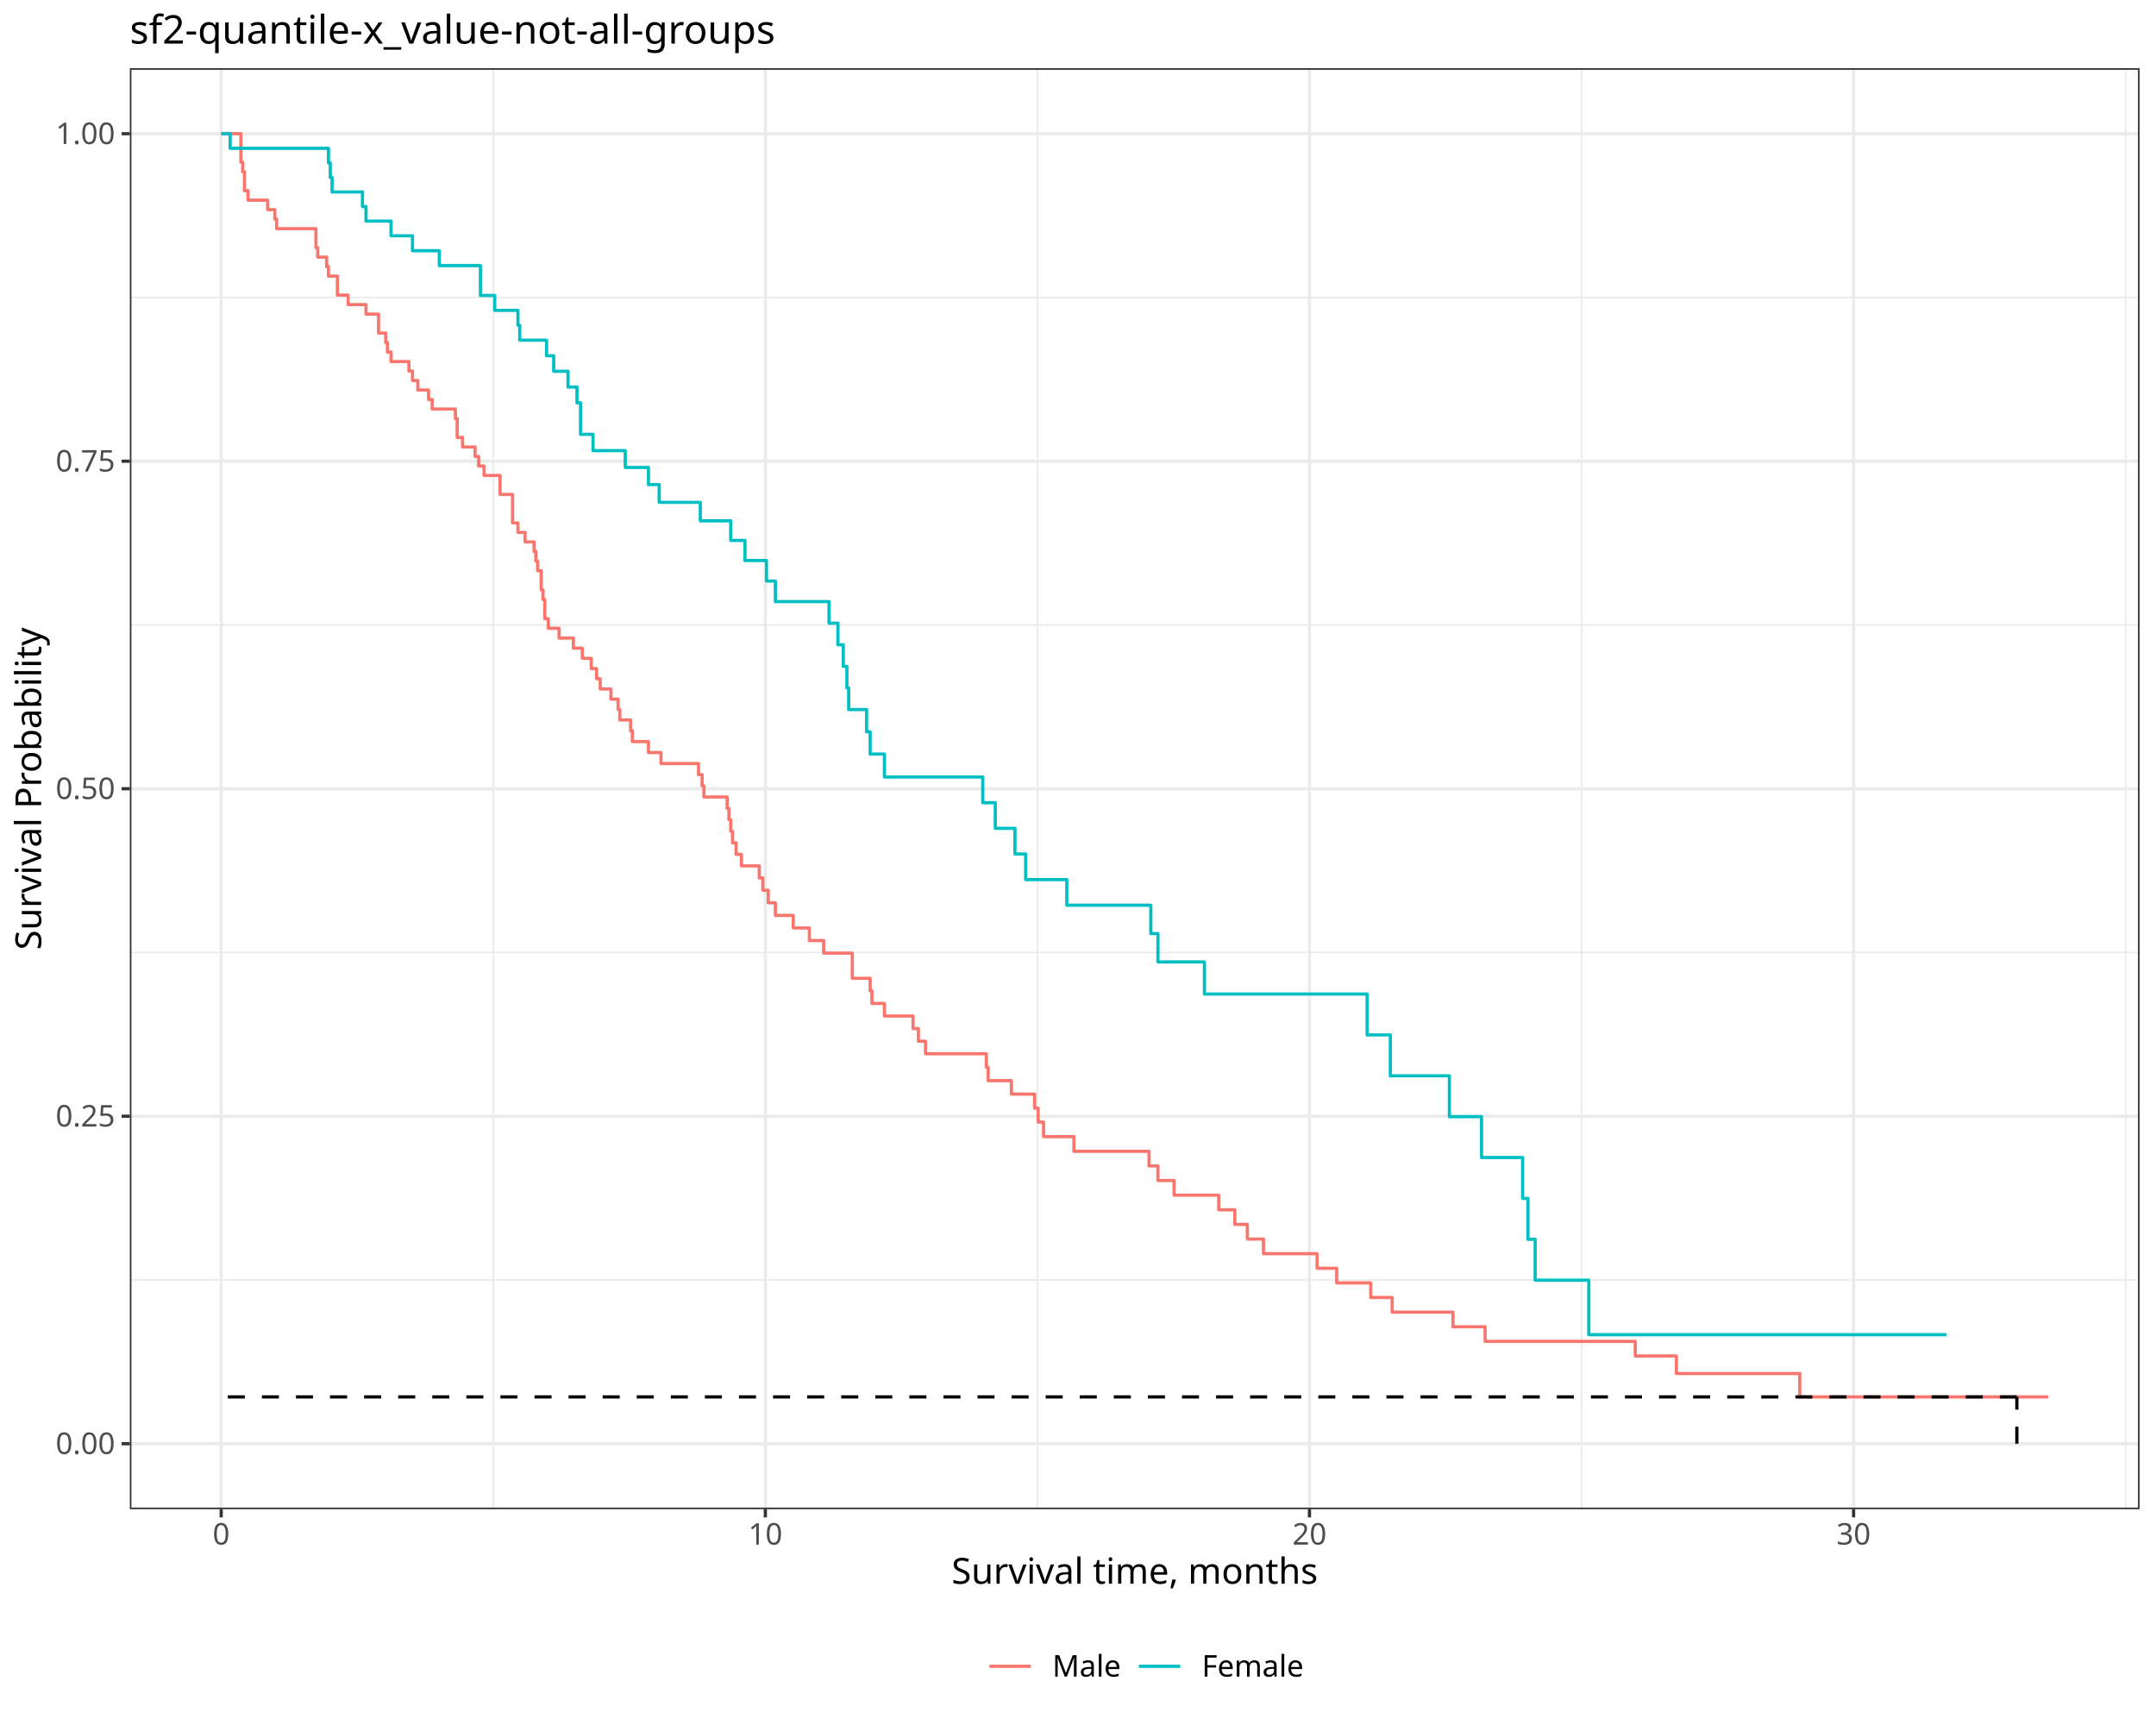
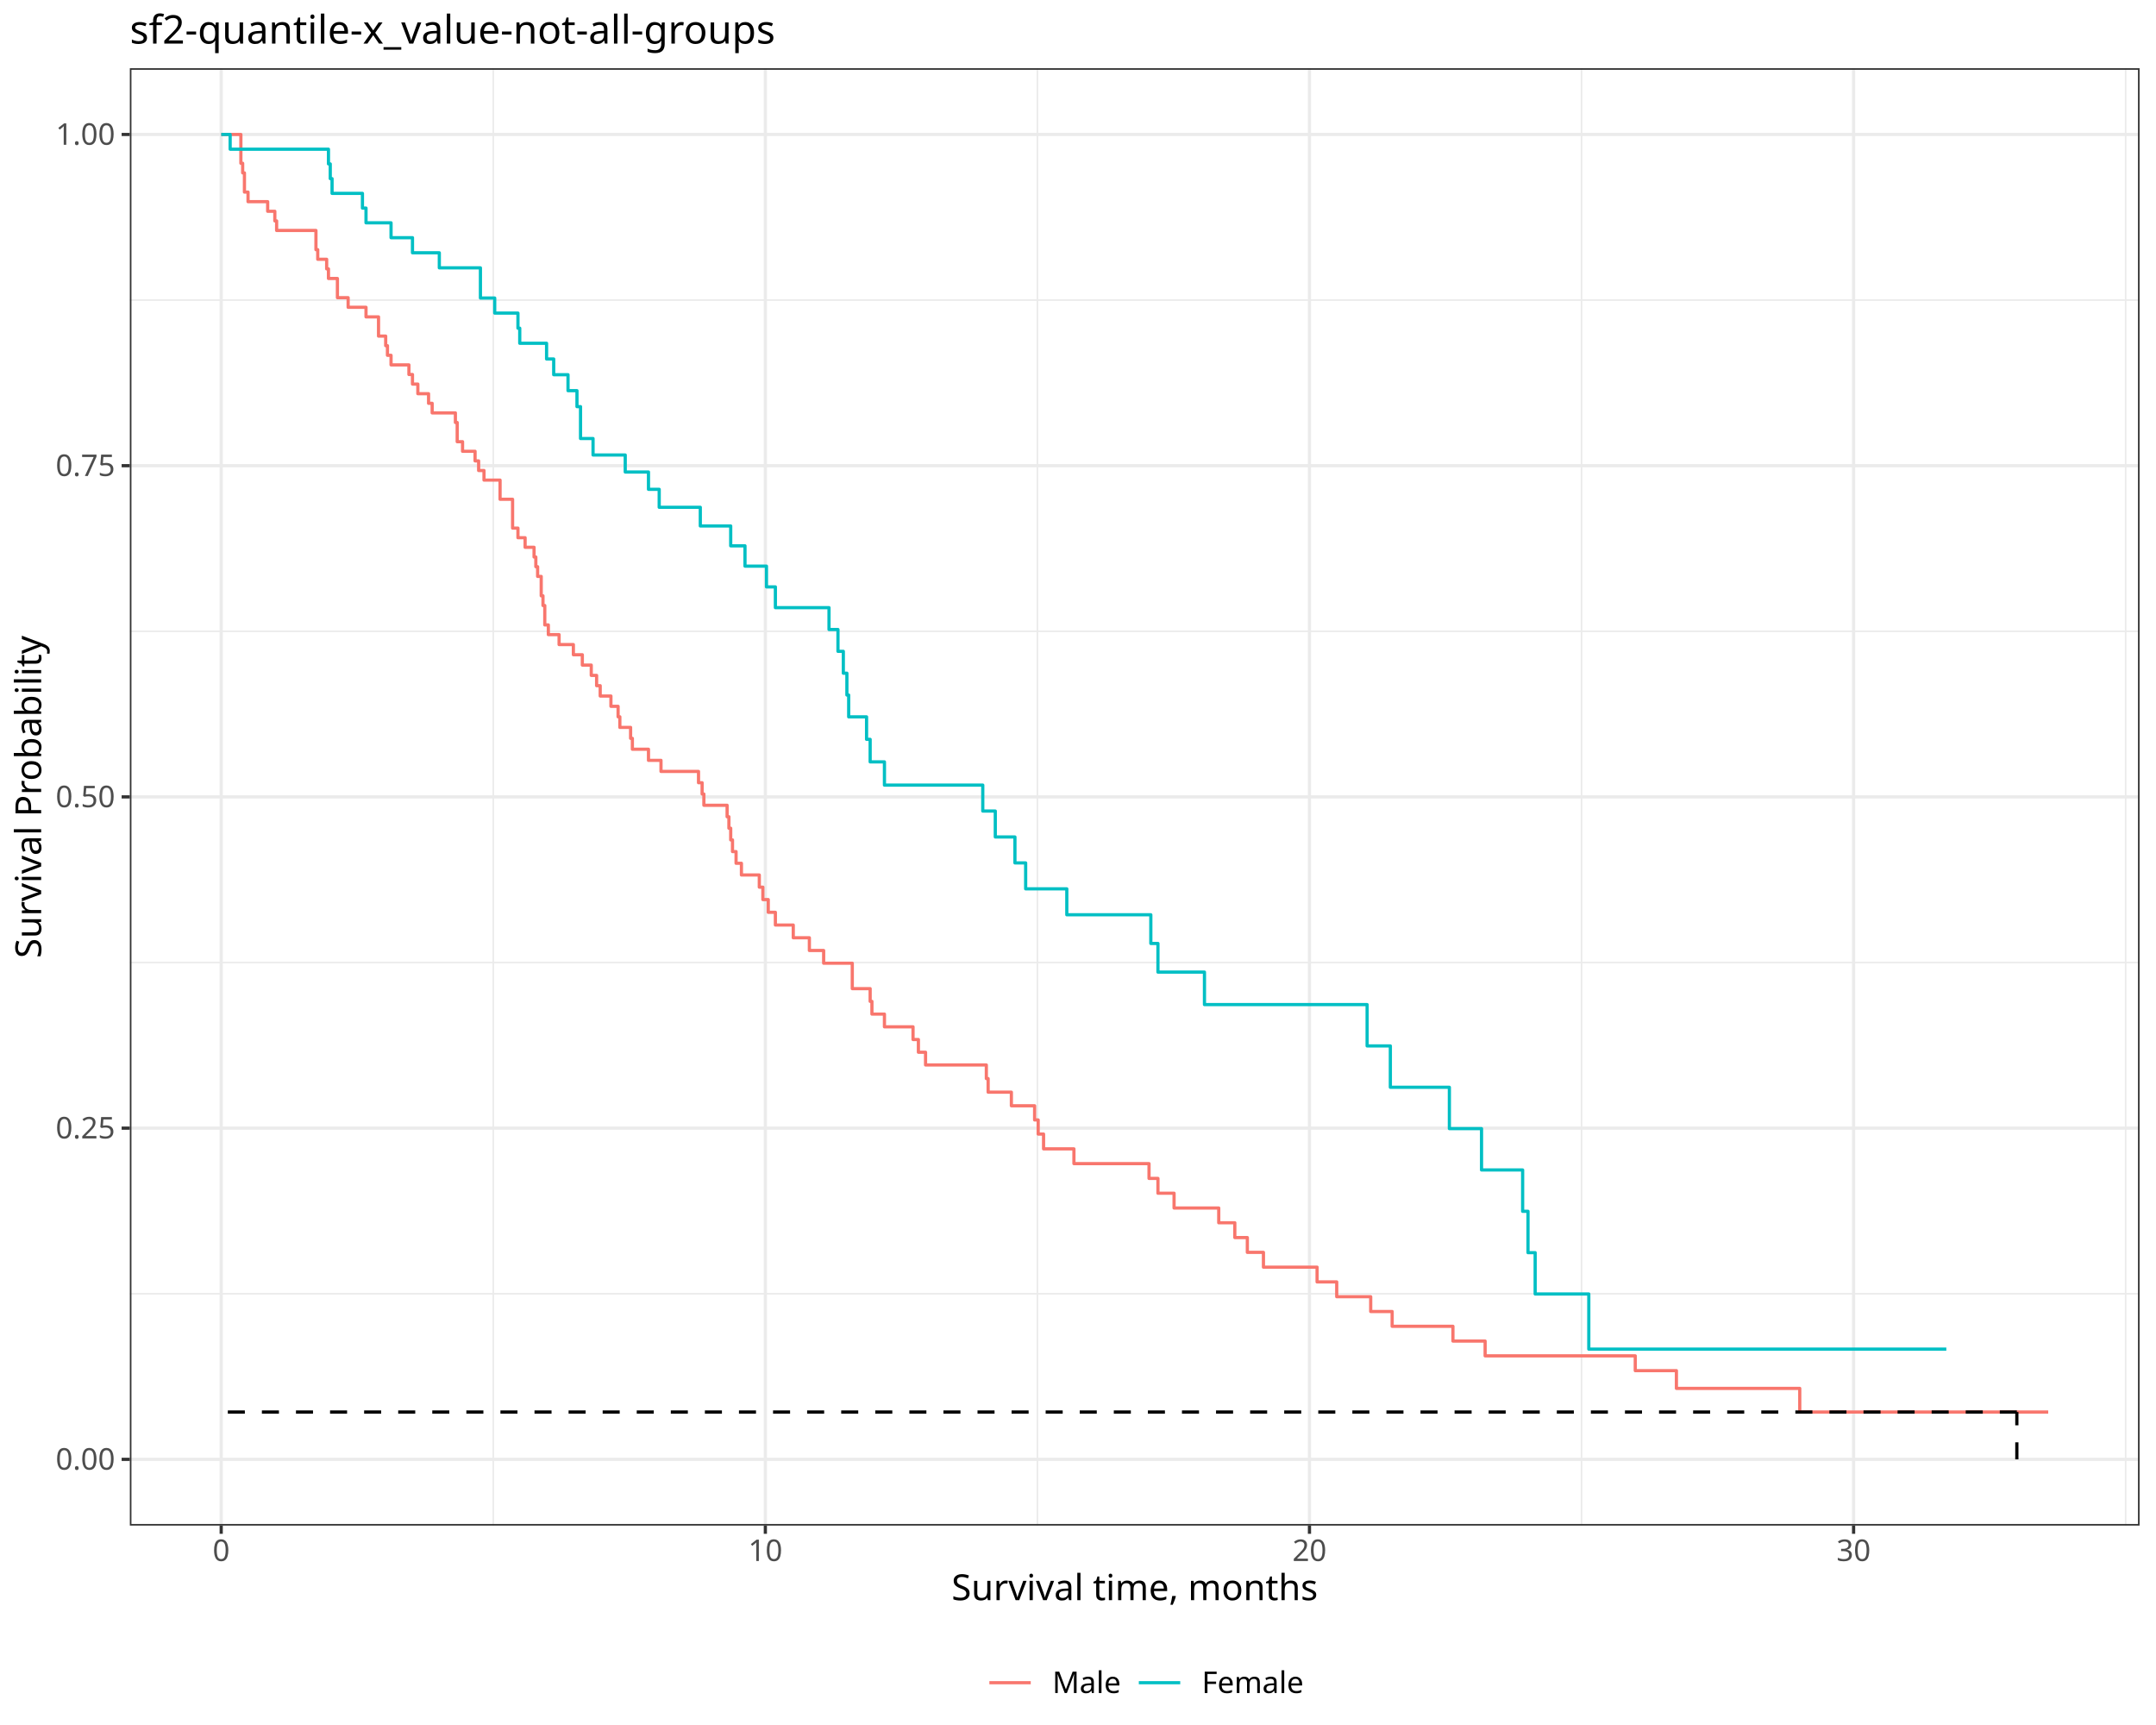
<svg xmlns="http://www.w3.org/2000/svg" class="svglite" data-engine-version="2.0" width="720.00pt" height="576.00pt" viewBox="0 0 720.00 576.00">
  <defs>
    <style type="text/css">
    .svglite line, .svglite polyline, .svglite polygon, .svglite path, .svglite rect, .svglite circle {
      fill: none;
      stroke: #000000;
      stroke-linecap: round;
      stroke-linejoin: round;
      stroke-miterlimit: 10.00;
    }
  </style>
  </defs>
  <rect width="100%" height="100%" style="stroke: none; fill: #FFFFFF;" />
  <defs>
    <clipPath id="cpMC4wMHw3MjAuMDB8MC4wMHw1NzYuMDA=">
      <rect x="0.00" y="0.00" width="720.00" height="576.00" />
    </clipPath>
  </defs>
  <g clip-path="url(#cpMC4wMHw3MjAuMDB8MC4wMHw1NzYuMDA=)">
    <rect x="0.00" y="0.00" width="720.00" height="576.00" style="stroke-width: 1.07; stroke: #FFFFFF; fill: #FFFFFF;" />
  </g>
  <defs>
-     <clipPath id="cpNDMuMzZ8NzE0LjUyfDIyLjc4fDUwMy45NA==">
-       <rect x="43.36" y="22.78" width="671.16" height="481.16" />
+     <clipPath id="cpNDMuMzZ8NzE0LjUyfDIyLjc4fDUwOS40Mg==">
+       <rect x="43.36" y="22.78" width="671.16" height="486.64" />
    </clipPath>
  </defs>
-   <g clip-path="url(#cpNDMuMzZ8NzE0LjUyfDIyLjc4fDUwMy45NA==)">
-     <rect x="43.36" y="22.78" width="671.16" height="481.16" style="stroke-width: 1.07; stroke: none; fill: #FFFFFF;" />
-     <polyline points="43.36,427.40 714.52,427.40 " style="stroke-width: 0.53; stroke: #EBEBEB; stroke-linecap: butt;" />
-     <polyline points="43.36,318.04 714.52,318.04 " style="stroke-width: 0.53; stroke: #EBEBEB; stroke-linecap: butt;" />
-     <polyline points="43.36,208.69 714.52,208.69 " style="stroke-width: 0.53; stroke: #EBEBEB; stroke-linecap: butt;" />
-     <polyline points="43.36,99.33 714.52,99.33 " style="stroke-width: 0.53; stroke: #EBEBEB; stroke-linecap: butt;" />
-     <polyline points="164.73,503.94 164.73,22.78 " style="stroke-width: 0.53; stroke: #EBEBEB; stroke-linecap: butt;" />
-     <polyline points="346.44,503.94 346.44,22.78 " style="stroke-width: 0.53; stroke: #EBEBEB; stroke-linecap: butt;" />
-     <polyline points="528.16,503.94 528.16,22.78 " style="stroke-width: 0.53; stroke: #EBEBEB; stroke-linecap: butt;" />
-     <polyline points="709.87,503.94 709.87,22.78 " style="stroke-width: 0.53; stroke: #EBEBEB; stroke-linecap: butt;" />
-     <polyline points="43.36,482.07 714.52,482.07 " style="stroke-width: 1.07; stroke: #EBEBEB; stroke-linecap: butt;" />
-     <polyline points="43.36,372.72 714.52,372.72 " style="stroke-width: 1.07; stroke: #EBEBEB; stroke-linecap: butt;" />
-     <polyline points="43.36,263.36 714.52,263.36 " style="stroke-width: 1.07; stroke: #EBEBEB; stroke-linecap: butt;" />
-     <polyline points="43.36,154.01 714.52,154.01 " style="stroke-width: 1.07; stroke: #EBEBEB; stroke-linecap: butt;" />
-     <polyline points="43.36,44.65 714.52,44.65 " style="stroke-width: 1.07; stroke: #EBEBEB; stroke-linecap: butt;" />
-     <polyline points="73.87,503.94 73.87,22.78 " style="stroke-width: 1.07; stroke: #EBEBEB; stroke-linecap: butt;" />
-     <polyline points="255.59,503.94 255.59,22.78 " style="stroke-width: 1.07; stroke: #EBEBEB; stroke-linecap: butt;" />
-     <polyline points="437.30,503.94 437.30,22.78 " style="stroke-width: 1.07; stroke: #EBEBEB; stroke-linecap: butt;" />
-     <polyline points="619.01,503.94 619.01,22.78 " style="stroke-width: 1.07; stroke: #EBEBEB; stroke-linecap: butt;" />
-     <polyline points="73.87,44.65 80.44,44.65 80.44,54.16 81.04,54.16 81.04,57.33 81.63,57.33 81.63,63.67 82.83,63.67 82.83,66.84 89.39,66.84 89.39,70.01 91.78,70.01 91.78,73.18 92.38,73.18 92.38,76.35 105.51,76.35 105.51,82.69 106.11,82.69 106.11,85.86 109.09,85.86 109.09,89.03 109.69,89.03 109.69,92.20 112.68,92.20 112.68,98.54 116.26,98.54 116.26,101.71 122.23,101.71 122.23,104.88 126.41,104.88 126.41,111.22 128.80,111.22 128.80,114.39 129.39,114.39 129.39,117.56 130.59,117.56 130.59,120.73 136.56,120.73 136.56,123.90 137.75,123.90 137.75,127.07 139.54,127.07 139.54,130.24 143.12,130.24 143.12,133.41 144.32,133.41 144.32,136.58 152.08,136.58 152.08,139.75 152.68,139.75 152.68,146.08 154.47,146.08 154.47,149.25 158.65,149.25 158.65,152.42 159.84,152.42 159.84,155.59 161.63,155.59 161.63,158.76 167.00,158.76 167.00,165.10 171.18,165.10 171.18,174.61 172.97,174.61 172.97,177.78 175.36,177.78 175.36,180.95 177.75,180.95 177.75,180.95 178.35,180.95 178.35,184.15 178.94,184.15 178.94,187.36 179.54,187.36 179.54,190.56 180.74,190.56 180.74,196.97 181.33,196.97 181.33,200.17 181.93,200.17 181.93,206.58 183.12,206.58 183.12,209.78 184.32,209.78 184.32,209.78 186.11,209.78 186.11,209.78 186.71,209.78 186.71,213.06 187.90,213.06 187.90,213.06 190.88,213.06 190.88,213.06 191.48,213.06 191.48,216.43 194.47,216.43 194.47,219.83 197.45,219.83 197.45,223.24 199.24,223.24 199.24,226.64 200.44,226.64 200.44,230.05 204.02,230.05 204.02,233.45 205.81,233.45 205.81,233.45 206.41,233.45 206.41,236.91 207.00,236.91 207.00,240.41 208.20,240.41 208.20,240.41 210.59,240.41 210.59,244.02 211.18,244.02 211.18,247.62 215.36,247.62 215.36,247.62 216.56,247.62 216.56,251.29 220.74,251.29 220.74,254.95 228.50,254.95 228.50,254.95 233.27,254.95 233.27,258.67 234.47,258.67 234.47,262.40 235.06,262.40 235.06,266.12 240.44,266.12 240.44,266.12 242.82,266.12 242.82,269.91 243.42,269.91 243.42,273.70 244.02,273.70 244.02,277.56 244.62,277.56 244.62,281.41 245.81,281.41 245.81,285.27 247.60,285.27 247.60,289.13 248.20,289.13 248.20,289.13 252.97,289.13 252.97,289.13 253.57,289.13 253.57,293.15 254.76,293.15 254.76,297.26 256.56,297.26 256.56,301.46 258.94,301.46 258.94,305.66 264.91,305.66 264.91,309.86 270.29,309.86 270.29,314.06 275.06,314.06 275.06,318.26 284.62,318.26 284.62,326.66 290.59,326.66 290.59,330.86 291.18,330.86 291.18,335.06 295.36,335.06 295.36,339.26 304.91,339.26 304.91,343.46 306.70,343.46 306.70,347.66 309.09,347.66 309.09,351.86 315.06,351.86 315.06,351.86 320.44,351.86 320.44,351.86 329.39,351.86 329.39,356.35 329.99,356.35 329.99,360.84 337.75,360.84 337.75,365.33 338.94,365.33 338.94,365.33 345.51,365.33 345.51,370.00 346.70,370.00 346.70,374.67 347.30,374.67 347.30,374.67 348.50,374.67 348.50,379.55 358.64,379.55 358.64,384.44 383.72,384.44 383.72,389.32 386.70,389.32 386.70,394.20 392.08,394.20 392.08,399.08 407.00,399.08 407.00,403.96 412.37,403.96 412.37,408.85 416.55,408.85 416.55,413.73 421.93,413.73 421.93,418.61 439.84,418.61 439.84,423.49 446.40,423.49 446.40,428.37 457.75,428.37 457.75,433.25 464.91,433.25 464.91,438.14 485.21,438.14 485.21,443.02 495.96,443.02 495.96,447.90 546.10,447.90 546.10,452.78 555.06,452.78 555.06,452.78 559.84,452.78 559.84,458.64 575.36,458.64 575.36,458.64 601.03,458.64 601.03,466.45 676.85,466.45 676.85,466.45 684.01,466.45 684.01,466.45 " style="stroke-width: 1.07; stroke: #F8766D; stroke-linecap: butt;" />
-     <polyline points="73.87,44.65 76.86,44.65 76.86,49.51 109.69,49.51 109.69,54.37 110.29,54.37 110.29,59.24 110.89,59.24 110.89,64.10 121.04,64.10 121.04,68.96 122.23,68.96 122.23,73.82 128.80,73.82 128.80,73.82 130.59,73.82 130.59,78.73 136.56,78.73 136.56,78.73 137.75,78.73 137.75,83.71 146.71,83.71 146.71,88.69 160.44,88.69 160.44,98.65 165.21,98.65 165.21,103.63 172.97,103.63 172.97,108.61 173.57,108.61 173.57,113.59 177.15,113.59 177.15,113.59 178.35,113.59 178.35,113.59 179.54,113.59 179.54,113.59 182.53,113.59 182.53,118.78 184.91,118.78 184.91,123.97 188.50,123.97 188.50,123.97 189.69,123.97 189.69,129.24 192.68,129.24 192.68,134.50 193.87,134.50 193.87,145.04 194.47,145.04 194.47,145.04 195.06,145.04 195.06,145.04 198.05,145.04 198.05,150.47 199.84,150.47 199.84,150.47 207.60,150.47 207.60,150.47 208.80,150.47 208.80,156.09 214.17,156.09 214.17,156.09 216.56,156.09 216.56,161.81 217.15,161.81 217.15,161.81 218.94,161.81 218.94,161.81 220.14,161.81 220.14,167.74 224.32,167.74 224.32,167.74 232.68,167.74 232.68,167.74 233.87,167.74 233.87,173.91 234.47,173.91 234.47,173.91 236.26,173.91 236.26,173.91 238.65,173.91 238.65,173.91 244.02,173.91 244.02,180.46 248.20,180.46 248.20,180.46 248.79,180.46 248.79,187.16 250.59,187.16 250.59,187.16 255.96,187.16 255.96,194.02 258.94,194.02 258.94,200.88 261.93,200.88 261.93,200.88 272.08,200.88 272.08,200.88 276.85,200.88 276.85,208.09 279.84,208.09 279.84,215.30 281.63,215.30 281.63,222.51 282.82,222.51 282.82,229.72 283.42,229.72 283.42,236.93 286.41,236.93 286.41,236.93 289.39,236.93 289.39,244.36 290.59,244.36 290.59,251.79 291.18,251.79 291.18,251.79 295.36,251.79 295.36,259.46 298.35,259.46 298.35,259.46 301.93,259.46 301.93,259.46 303.12,259.46 303.12,259.46 328.20,259.46 328.20,268.03 332.38,268.03 332.38,276.59 338.94,276.59 338.94,285.15 342.52,285.15 342.52,293.71 356.26,293.71 356.26,302.27 378.94,302.27 378.94,302.27 384.32,302.27 384.32,311.74 386.70,311.74 386.70,321.20 389.69,321.20 389.69,321.20 398.05,321.20 398.05,321.20 402.23,321.20 402.23,331.92 402.82,331.92 402.82,331.92 407.60,331.92 407.60,331.92 424.91,331.92 424.91,331.92 456.55,331.92 456.55,345.57 464.31,345.57 464.31,359.22 484.02,359.22 484.02,372.87 494.76,372.87 494.76,386.52 508.49,386.52 508.49,400.17 510.28,400.17 510.28,413.82 512.67,413.82 512.67,427.47 515.66,427.47 515.66,427.47 530.58,427.47 530.58,445.67 564.01,445.67 564.01,445.67 649.98,445.67 649.98,445.67 " style="stroke-width: 1.07; stroke: #00BFC4; stroke-linecap: butt;" />
-     <line x1="673.53" y1="466.45" x2="73.87" y2="466.45" style="stroke-width: 1.07; stroke-dasharray: 5.69,5.69; stroke-linecap: butt;" />
-     <line x1="673.53" y1="482.07" x2="673.53" y2="466.45" style="stroke-width: 1.07; stroke-dasharray: 5.69,5.69; stroke-linecap: butt;" />
-     <rect x="43.36" y="22.78" width="671.16" height="481.16" style="stroke-width: 1.07; stroke: #333333;" />
+   <g clip-path="url(#cpNDMuMzZ8NzE0LjUyfDIyLjc4fDUwOS40Mg==)">
+     <rect x="43.36" y="22.78" width="671.16" height="486.64" style="stroke-width: 1.07; stroke: none; fill: #FFFFFF;" />
+     <polyline points="43.36,432.00 714.52,432.00 " style="stroke-width: 0.53; stroke: #EBEBEB; stroke-linecap: butt;" />
+     <polyline points="43.36,321.40 714.52,321.40 " style="stroke-width: 0.53; stroke: #EBEBEB; stroke-linecap: butt;" />
+     <polyline points="43.36,210.80 714.52,210.80 " style="stroke-width: 0.53; stroke: #EBEBEB; stroke-linecap: butt;" />
+     <polyline points="43.36,100.20 714.52,100.20 " style="stroke-width: 0.53; stroke: #EBEBEB; stroke-linecap: butt;" />
+     <polyline points="164.73,509.42 164.73,22.78 " style="stroke-width: 0.53; stroke: #EBEBEB; stroke-linecap: butt;" />
+     <polyline points="346.44,509.42 346.44,22.78 " style="stroke-width: 0.53; stroke: #EBEBEB; stroke-linecap: butt;" />
+     <polyline points="528.16,509.42 528.16,22.78 " style="stroke-width: 0.53; stroke: #EBEBEB; stroke-linecap: butt;" />
+     <polyline points="709.87,509.42 709.87,22.78 " style="stroke-width: 0.53; stroke: #EBEBEB; stroke-linecap: butt;" />
+     <polyline points="43.36,487.30 714.52,487.30 " style="stroke-width: 1.07; stroke: #EBEBEB; stroke-linecap: butt;" />
+     <polyline points="43.36,376.70 714.52,376.70 " style="stroke-width: 1.07; stroke: #EBEBEB; stroke-linecap: butt;" />
+     <polyline points="43.36,266.10 714.52,266.10 " style="stroke-width: 1.07; stroke: #EBEBEB; stroke-linecap: butt;" />
+     <polyline points="43.36,155.50 714.52,155.50 " style="stroke-width: 1.07; stroke: #EBEBEB; stroke-linecap: butt;" />
+     <polyline points="43.36,44.90 714.52,44.90 " style="stroke-width: 1.07; stroke: #EBEBEB; stroke-linecap: butt;" />
+     <polyline points="73.87,509.42 73.87,22.78 " style="stroke-width: 1.07; stroke: #EBEBEB; stroke-linecap: butt;" />
+     <polyline points="255.59,509.42 255.59,22.78 " style="stroke-width: 1.07; stroke: #EBEBEB; stroke-linecap: butt;" />
+     <polyline points="437.30,509.42 437.30,22.78 " style="stroke-width: 1.07; stroke: #EBEBEB; stroke-linecap: butt;" />
+     <polyline points="619.01,509.42 619.01,22.78 " style="stroke-width: 1.07; stroke: #EBEBEB; stroke-linecap: butt;" />
+     <polyline points="73.87,44.90 80.44,44.90 80.44,54.52 81.04,54.52 81.04,57.73 81.63,57.73 81.63,64.14 82.83,64.14 82.83,67.34 89.39,67.34 89.39,70.55 91.78,70.55 91.78,73.76 92.38,73.76 92.38,76.96 105.51,76.96 105.51,83.37 106.11,83.37 106.11,86.58 109.09,86.58 109.09,89.78 109.69,89.78 109.69,92.99 112.68,92.99 112.68,99.40 116.26,99.40 116.26,102.61 122.23,102.61 122.23,105.81 126.41,105.81 126.41,112.23 128.80,112.23 128.80,115.43 129.39,115.43 129.39,118.64 130.59,118.64 130.59,121.84 136.56,121.84 136.56,125.05 137.75,125.05 137.75,128.25 139.54,128.25 139.54,131.46 143.12,131.46 143.12,134.67 144.32,134.67 144.32,137.87 152.08,137.87 152.08,141.08 152.68,141.08 152.68,147.49 154.47,147.49 154.47,150.69 158.65,150.69 158.65,153.90 159.84,153.90 159.84,157.11 161.63,157.11 161.63,160.31 167.00,160.31 167.00,166.72 171.18,166.72 171.18,176.34 172.97,176.34 172.97,179.55 175.36,179.55 175.36,182.75 177.75,182.75 177.75,182.75 178.35,182.75 178.35,185.99 178.94,185.99 178.94,189.23 179.54,189.23 179.54,192.47 180.74,192.47 180.74,198.95 181.33,198.95 181.33,202.19 181.93,202.19 181.93,208.67 183.12,208.67 183.12,211.91 184.32,211.91 184.32,211.91 186.11,211.91 186.11,211.91 186.71,211.91 186.71,215.23 187.90,215.23 187.90,215.23 190.88,215.23 190.88,215.23 191.48,215.23 191.48,218.63 194.47,218.63 194.47,222.08 197.45,222.08 197.45,225.52 199.24,225.52 199.24,228.96 200.44,228.96 200.44,232.41 204.02,232.41 204.02,235.85 205.81,235.85 205.81,235.85 206.41,235.85 206.41,239.35 207.00,239.35 207.00,242.89 208.20,242.89 208.20,242.89 210.59,242.89 210.59,246.54 211.18,246.54 211.18,250.18 215.36,250.18 215.36,250.18 216.56,250.18 216.56,253.89 220.74,253.89 220.74,257.59 228.50,257.59 228.50,257.59 233.27,257.59 233.27,261.36 234.47,261.36 234.47,265.13 235.06,265.13 235.06,268.89 240.44,268.89 240.44,268.89 242.82,268.89 242.82,272.72 243.42,272.72 243.42,276.55 244.02,276.55 244.02,280.46 244.62,280.46 244.62,284.36 245.81,284.36 245.81,288.26 247.60,288.26 247.60,292.17 248.20,292.17 248.20,292.17 252.97,292.17 252.97,292.17 253.57,292.17 253.57,296.23 254.76,296.23 254.76,300.38 256.56,300.38 256.56,304.63 258.94,304.63 258.94,308.88 264.91,308.88 264.91,313.13 270.29,313.13 270.29,317.38 275.06,317.38 275.06,321.63 284.62,321.63 284.62,330.12 290.59,330.12 290.59,334.37 291.18,334.37 291.18,338.62 295.36,338.62 295.36,342.87 304.91,342.87 304.91,347.11 306.70,347.11 306.70,351.36 309.09,351.36 309.09,355.61 315.06,355.61 315.06,355.61 320.44,355.61 320.44,355.61 329.39,355.61 329.39,360.15 329.99,360.15 329.99,364.69 337.75,364.69 337.75,369.23 338.94,369.23 338.94,369.23 345.51,369.23 345.51,373.96 346.70,373.96 346.70,378.68 347.30,378.68 347.30,378.68 348.50,378.68 348.50,383.62 358.64,383.62 358.64,388.55 383.72,388.55 383.72,393.49 386.70,393.49 386.70,398.43 392.08,398.43 392.08,403.37 407.00,403.37 407.00,408.30 412.37,408.30 412.37,413.24 416.55,413.24 416.55,418.18 421.93,418.18 421.93,423.12 439.84,423.12 439.84,428.05 446.40,428.05 446.40,432.99 457.75,432.99 457.75,437.93 464.91,437.93 464.91,442.87 485.21,442.87 485.21,447.80 495.96,447.80 495.96,452.74 546.10,452.74 546.10,457.68 555.06,457.68 555.06,457.68 559.84,457.68 559.84,463.60 575.36,463.60 575.36,463.60 601.03,463.60 601.03,471.50 676.85,471.50 676.85,471.50 684.01,471.50 684.01,471.50 " style="stroke-width: 1.07; stroke: #F8766D; stroke-linecap: butt;" />
+     <polyline points="73.87,44.90 76.86,44.90 76.86,49.82 109.69,49.82 109.69,54.73 110.29,54.73 110.29,59.65 110.89,59.65 110.89,64.57 121.04,64.57 121.04,69.48 122.23,69.48 122.23,74.40 128.80,74.40 128.80,74.40 130.59,74.40 130.59,79.37 136.56,79.37 136.56,79.37 137.75,79.37 137.75,84.41 146.71,84.41 146.71,89.44 160.44,89.44 160.44,99.52 165.21,99.52 165.21,104.55 172.97,104.55 172.97,109.59 173.57,109.59 173.57,114.62 177.15,114.62 177.15,114.62 178.35,114.62 178.35,114.62 179.54,114.62 179.54,114.62 182.53,114.62 182.53,119.87 184.91,119.87 184.91,125.12 188.50,125.12 188.50,125.12 189.69,125.12 189.69,130.45 192.68,130.45 192.68,135.78 193.87,135.78 193.87,146.43 194.47,146.43 194.47,146.43 195.06,146.43 195.06,146.43 198.05,146.43 198.05,151.93 199.84,151.93 199.84,151.93 207.60,151.93 207.60,151.93 208.80,151.93 208.80,157.61 214.17,157.61 214.17,157.61 216.56,157.61 216.56,163.39 217.15,163.39 217.15,163.39 218.94,163.39 218.94,163.39 220.14,163.39 220.14,169.39 224.32,169.39 224.32,169.39 232.68,169.39 232.68,169.39 233.87,169.39 233.87,175.63 234.47,175.63 234.47,175.63 236.26,175.63 236.26,175.63 238.65,175.63 238.65,175.63 244.02,175.63 244.02,182.26 248.20,182.26 248.20,182.26 248.79,182.26 248.79,189.04 250.59,189.04 250.59,189.04 255.96,189.04 255.96,195.97 258.94,195.97 258.94,202.91 261.93,202.91 261.93,202.91 272.08,202.91 272.08,202.91 276.85,202.91 276.85,210.20 279.84,210.20 279.84,217.49 281.63,217.49 281.63,224.79 282.82,224.79 282.82,232.08 283.42,232.08 283.42,239.37 286.41,239.37 286.41,239.37 289.39,239.37 289.39,246.88 290.59,246.88 290.59,254.40 291.18,254.40 291.18,254.40 295.36,254.40 295.36,262.16 298.35,262.16 298.35,262.16 301.93,262.16 301.93,262.16 303.12,262.16 303.12,262.16 328.20,262.16 328.20,270.82 332.38,270.82 332.38,279.48 338.94,279.48 338.94,288.14 342.52,288.14 342.52,296.80 356.26,296.80 356.26,305.46 378.94,305.46 378.94,305.46 384.32,305.46 384.32,315.03 386.70,315.03 386.70,324.60 389.69,324.60 389.69,324.60 398.05,324.60 398.05,324.60 402.23,324.60 402.23,335.45 402.82,335.45 402.82,335.45 407.60,335.45 407.60,335.45 424.91,335.45 424.91,335.45 456.55,335.45 456.55,349.25 464.31,349.25 464.31,363.06 484.02,363.06 484.02,376.86 494.76,376.86 494.76,390.67 508.49,390.67 508.49,404.47 510.28,404.47 510.28,418.28 512.67,418.28 512.67,432.08 515.66,432.08 515.66,432.08 530.58,432.08 530.58,450.49 564.01,450.49 564.01,450.49 649.98,450.49 649.98,450.49 " style="stroke-width: 1.07; stroke: #00BFC4; stroke-linecap: butt;" />
+     <line x1="673.53" y1="471.50" x2="73.87" y2="471.50" style="stroke-width: 1.07; stroke-dasharray: 5.69,5.69; stroke-linecap: butt;" />
+     <line x1="673.53" y1="487.30" x2="673.53" y2="471.50" style="stroke-width: 1.07; stroke-dasharray: 5.69,5.69; stroke-linecap: butt;" />
+     <rect x="43.36" y="22.78" width="671.16" height="486.64" style="stroke-width: 1.07; stroke: #333333;" />
  </g>
  <g clip-path="url(#cpMC4wMHw3MjAuMDB8MC4wMHw1NzYuMDA=)">
-     <text x="38.43" y="485.51" text-anchor="end" style="font-size: 10.00px; fill: #4D4D4D; font-family: sans;" textLength="19.46px" lengthAdjust="spacingAndGlyphs">0.00</text>
-     <text x="38.43" y="376.16" text-anchor="end" style="font-size: 10.00px; fill: #4D4D4D; font-family: sans;" textLength="19.46px" lengthAdjust="spacingAndGlyphs">0.25</text>
-     <text x="38.43" y="266.80" text-anchor="end" style="font-size: 10.00px; fill: #4D4D4D; font-family: sans;" textLength="19.46px" lengthAdjust="spacingAndGlyphs">0.50</text>
-     <text x="38.43" y="157.45" text-anchor="end" style="font-size: 10.00px; fill: #4D4D4D; font-family: sans;" textLength="19.46px" lengthAdjust="spacingAndGlyphs">0.75</text>
-     <text x="38.43" y="48.10" text-anchor="end" style="font-size: 10.00px; fill: #4D4D4D; font-family: sans;" textLength="19.46px" lengthAdjust="spacingAndGlyphs">1.00</text>
-     <polyline points="40.62,482.07 43.36,482.07 " style="stroke-width: 1.07; stroke: #333333; stroke-linecap: butt;" />
-     <polyline points="40.62,372.72 43.36,372.72 " style="stroke-width: 1.07; stroke: #333333; stroke-linecap: butt;" />
-     <polyline points="40.62,263.36 43.36,263.36 " style="stroke-width: 1.07; stroke: #333333; stroke-linecap: butt;" />
-     <polyline points="40.62,154.01 43.36,154.01 " style="stroke-width: 1.07; stroke: #333333; stroke-linecap: butt;" />
-     <polyline points="40.62,44.65 43.36,44.65 " style="stroke-width: 1.07; stroke: #333333; stroke-linecap: butt;" />
-     <polyline points="73.87,506.68 73.87,503.94 " style="stroke-width: 1.07; stroke: #333333; stroke-linecap: butt;" />
-     <polyline points="255.59,506.68 255.59,503.94 " style="stroke-width: 1.07; stroke: #333333; stroke-linecap: butt;" />
-     <polyline points="437.30,506.68 437.30,503.94 " style="stroke-width: 1.07; stroke: #333333; stroke-linecap: butt;" />
-     <polyline points="619.01,506.68 619.01,503.94 " style="stroke-width: 1.07; stroke: #333333; stroke-linecap: butt;" />
-     <text x="73.87" y="515.76" text-anchor="middle" style="font-size: 10.00px; fill: #4D4D4D; font-family: sans;" textLength="5.56px" lengthAdjust="spacingAndGlyphs">0</text>
-     <text x="255.59" y="515.76" text-anchor="middle" style="font-size: 10.00px; fill: #4D4D4D; font-family: sans;" textLength="11.12px" lengthAdjust="spacingAndGlyphs">10</text>
-     <text x="437.30" y="515.76" text-anchor="middle" style="font-size: 10.00px; fill: #4D4D4D; font-family: sans;" textLength="11.12px" lengthAdjust="spacingAndGlyphs">20</text>
-     <text x="619.01" y="515.76" text-anchor="middle" style="font-size: 10.00px; fill: #4D4D4D; font-family: sans;" textLength="11.12px" lengthAdjust="spacingAndGlyphs">30</text>
-     <text x="378.94" y="528.83" text-anchor="middle" style="font-size: 12.00px; font-family: sans;" textLength="114.72px" lengthAdjust="spacingAndGlyphs">Survival time, months</text>
-     <text transform="translate(13.74,263.36) rotate(-90)" text-anchor="middle" style="font-size: 12.00px; font-family: sans;" textLength="102.05px" lengthAdjust="spacingAndGlyphs">Survival Probability</text>
-     <rect x="317.71" y="542.28" width="122.46" height="28.24" style="stroke-width: 1.07; stroke: none; fill: #FFFFFF;" />
-     <rect x="328.67" y="547.76" width="17.28" height="17.28" style="stroke-width: 1.07; stroke: none; fill: #FFFFFF;" />
-     <line x1="330.40" y1="556.40" x2="344.22" y2="556.40" style="stroke-width: 1.07; stroke: #F8766D; stroke-linecap: butt;" />
-     <rect x="378.59" y="547.76" width="17.28" height="17.28" style="stroke-width: 1.07; stroke: none; fill: #FFFFFF;" />
-     <line x1="380.31" y1="556.40" x2="394.14" y2="556.40" style="stroke-width: 1.07; stroke: #00BFC4; stroke-linecap: butt;" />
-     <text x="351.43" y="559.84" style="font-size: 10.00px; font-family: sans;" textLength="21.68px" lengthAdjust="spacingAndGlyphs">Male</text>
-     <text x="401.35" y="559.84" style="font-size: 10.00px; font-family: sans;" textLength="33.35px" lengthAdjust="spacingAndGlyphs">Female</text>
+     <text x="38.43" y="490.74" text-anchor="end" style="font-size: 10.00px; fill: #4D4D4D; font-family: sans;" textLength="19.46px" lengthAdjust="spacingAndGlyphs">0.00</text>
+     <text x="38.43" y="380.14" text-anchor="end" style="font-size: 10.00px; fill: #4D4D4D; font-family: sans;" textLength="19.46px" lengthAdjust="spacingAndGlyphs">0.25</text>
+     <text x="38.43" y="269.54" text-anchor="end" style="font-size: 10.00px; fill: #4D4D4D; font-family: sans;" textLength="19.46px" lengthAdjust="spacingAndGlyphs">0.50</text>
+     <text x="38.43" y="158.94" text-anchor="end" style="font-size: 10.00px; fill: #4D4D4D; font-family: sans;" textLength="19.46px" lengthAdjust="spacingAndGlyphs">0.75</text>
+     <text x="38.43" y="48.34" text-anchor="end" style="font-size: 10.00px; fill: #4D4D4D; font-family: sans;" textLength="19.46px" lengthAdjust="spacingAndGlyphs">1.00</text>
+     <polyline points="40.62,487.30 43.36,487.30 " style="stroke-width: 1.07; stroke: #333333; stroke-linecap: butt;" />
+     <polyline points="40.62,376.70 43.36,376.70 " style="stroke-width: 1.07; stroke: #333333; stroke-linecap: butt;" />
+     <polyline points="40.62,266.10 43.36,266.10 " style="stroke-width: 1.07; stroke: #333333; stroke-linecap: butt;" />
+     <polyline points="40.62,155.50 43.36,155.50 " style="stroke-width: 1.07; stroke: #333333; stroke-linecap: butt;" />
+     <polyline points="40.62,44.90 43.36,44.90 " style="stroke-width: 1.07; stroke: #333333; stroke-linecap: butt;" />
+     <polyline points="73.87,512.16 73.87,509.42 " style="stroke-width: 1.07; stroke: #333333; stroke-linecap: butt;" />
+     <polyline points="255.59,512.16 255.59,509.42 " style="stroke-width: 1.07; stroke: #333333; stroke-linecap: butt;" />
+     <polyline points="437.30,512.16 437.30,509.42 " style="stroke-width: 1.07; stroke: #333333; stroke-linecap: butt;" />
+     <polyline points="619.01,512.16 619.01,509.42 " style="stroke-width: 1.07; stroke: #333333; stroke-linecap: butt;" />
+     <text x="73.87" y="521.24" text-anchor="middle" style="font-size: 10.00px; fill: #4D4D4D; font-family: sans;" textLength="5.56px" lengthAdjust="spacingAndGlyphs">0</text>
+     <text x="255.59" y="521.24" text-anchor="middle" style="font-size: 10.00px; fill: #4D4D4D; font-family: sans;" textLength="11.12px" lengthAdjust="spacingAndGlyphs">10</text>
+     <text x="437.30" y="521.24" text-anchor="middle" style="font-size: 10.00px; fill: #4D4D4D; font-family: sans;" textLength="11.12px" lengthAdjust="spacingAndGlyphs">20</text>
+     <text x="619.01" y="521.24" text-anchor="middle" style="font-size: 10.00px; fill: #4D4D4D; font-family: sans;" textLength="11.12px" lengthAdjust="spacingAndGlyphs">30</text>
+     <text x="378.94" y="534.31" text-anchor="middle" style="font-size: 12.00px; font-family: sans;" textLength="114.72px" lengthAdjust="spacingAndGlyphs">Survival time, months</text>
+     <text transform="translate(13.74,266.10) rotate(-90)" text-anchor="middle" style="font-size: 12.00px; font-family: sans;" textLength="102.05px" lengthAdjust="spacingAndGlyphs">Survival Probability</text>
+     <rect x="317.71" y="547.76" width="122.46" height="28.24" style="stroke-width: 1.07; stroke: none; fill: #FFFFFF;" />
+     <rect x="328.67" y="553.24" width="17.28" height="17.28" style="stroke-width: 1.07; stroke: none; fill: #FFFFFF;" />
+     <line x1="330.40" y1="561.88" x2="344.22" y2="561.88" style="stroke-width: 1.07; stroke: #F8766D; stroke-linecap: butt;" />
+     <rect x="378.59" y="553.24" width="17.28" height="17.28" style="stroke-width: 1.07; stroke: none; fill: #FFFFFF;" />
+     <line x1="380.31" y1="561.88" x2="394.14" y2="561.88" style="stroke-width: 1.07; stroke: #00BFC4; stroke-linecap: butt;" />
+     <text x="351.43" y="565.32" style="font-size: 10.00px; font-family: sans;" textLength="21.68px" lengthAdjust="spacingAndGlyphs">Male</text>
+     <text x="401.35" y="565.32" style="font-size: 10.00px; font-family: sans;" textLength="33.35px" lengthAdjust="spacingAndGlyphs">Female</text>
    <text x="43.36" y="14.56" style="font-size: 13.20px; font-family: sans;" textLength="203.26px" lengthAdjust="spacingAndGlyphs">sf2-quantile-x_value-not-all-groups</text>
  </g>
</svg>
